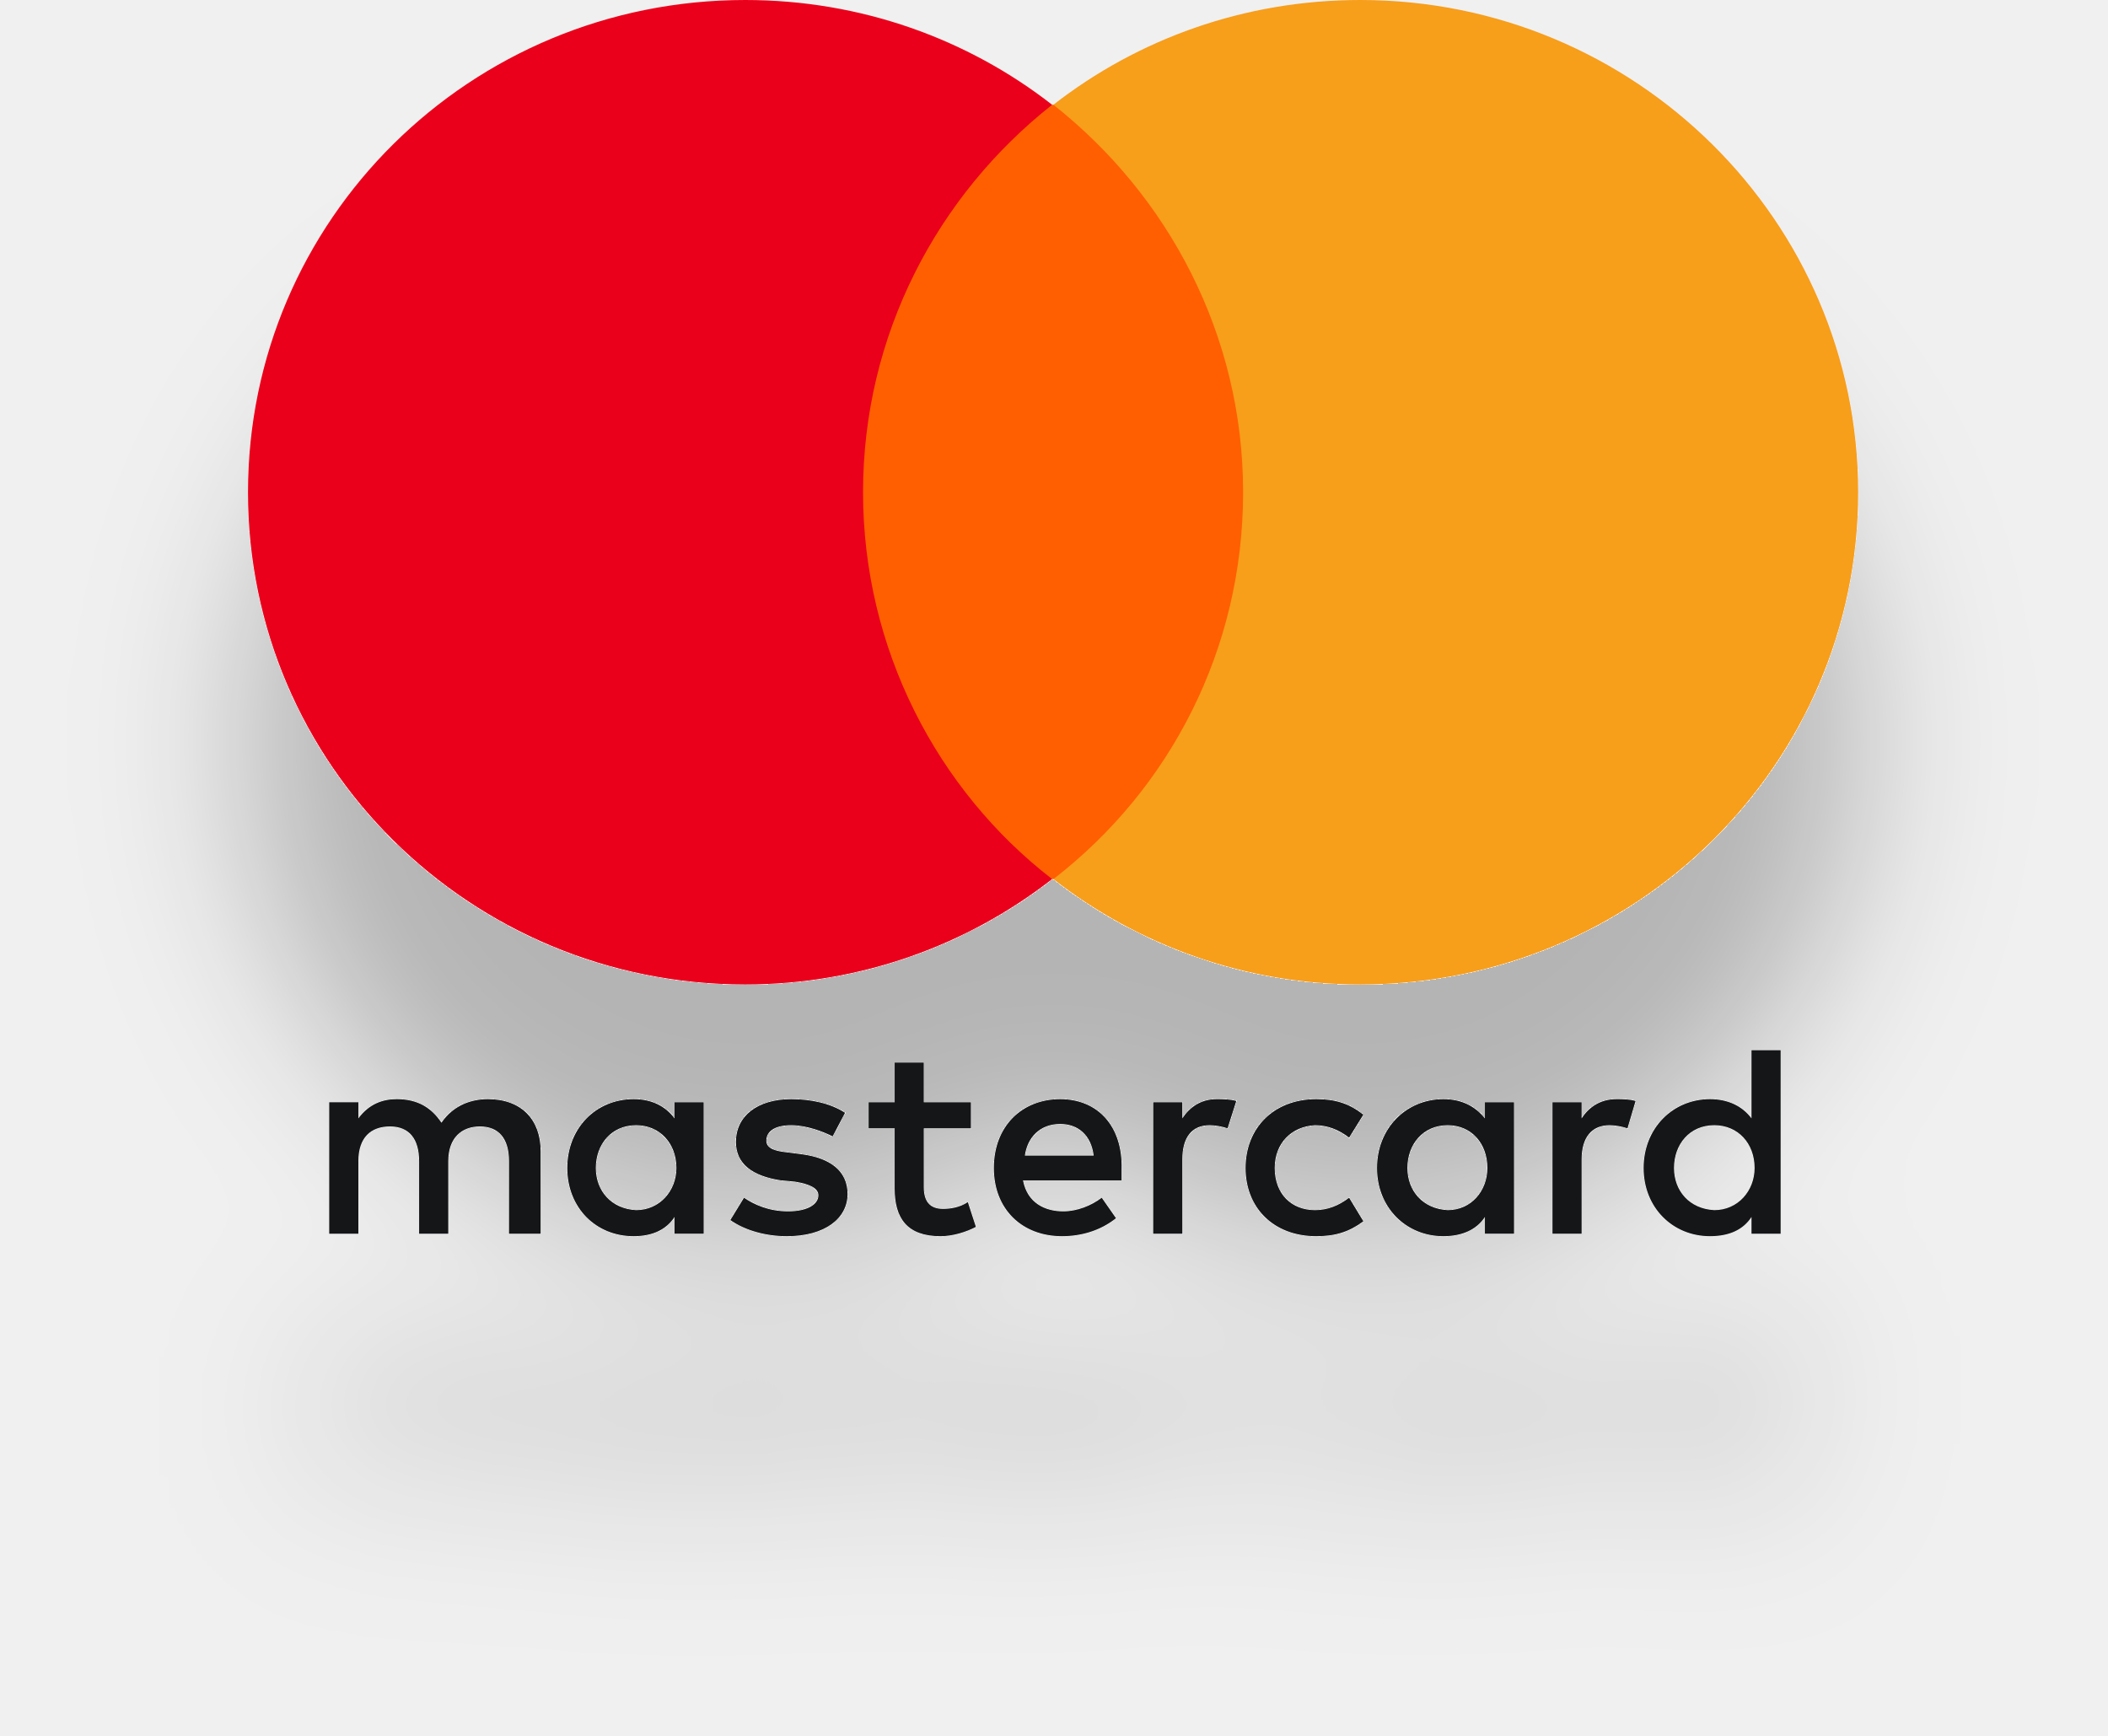
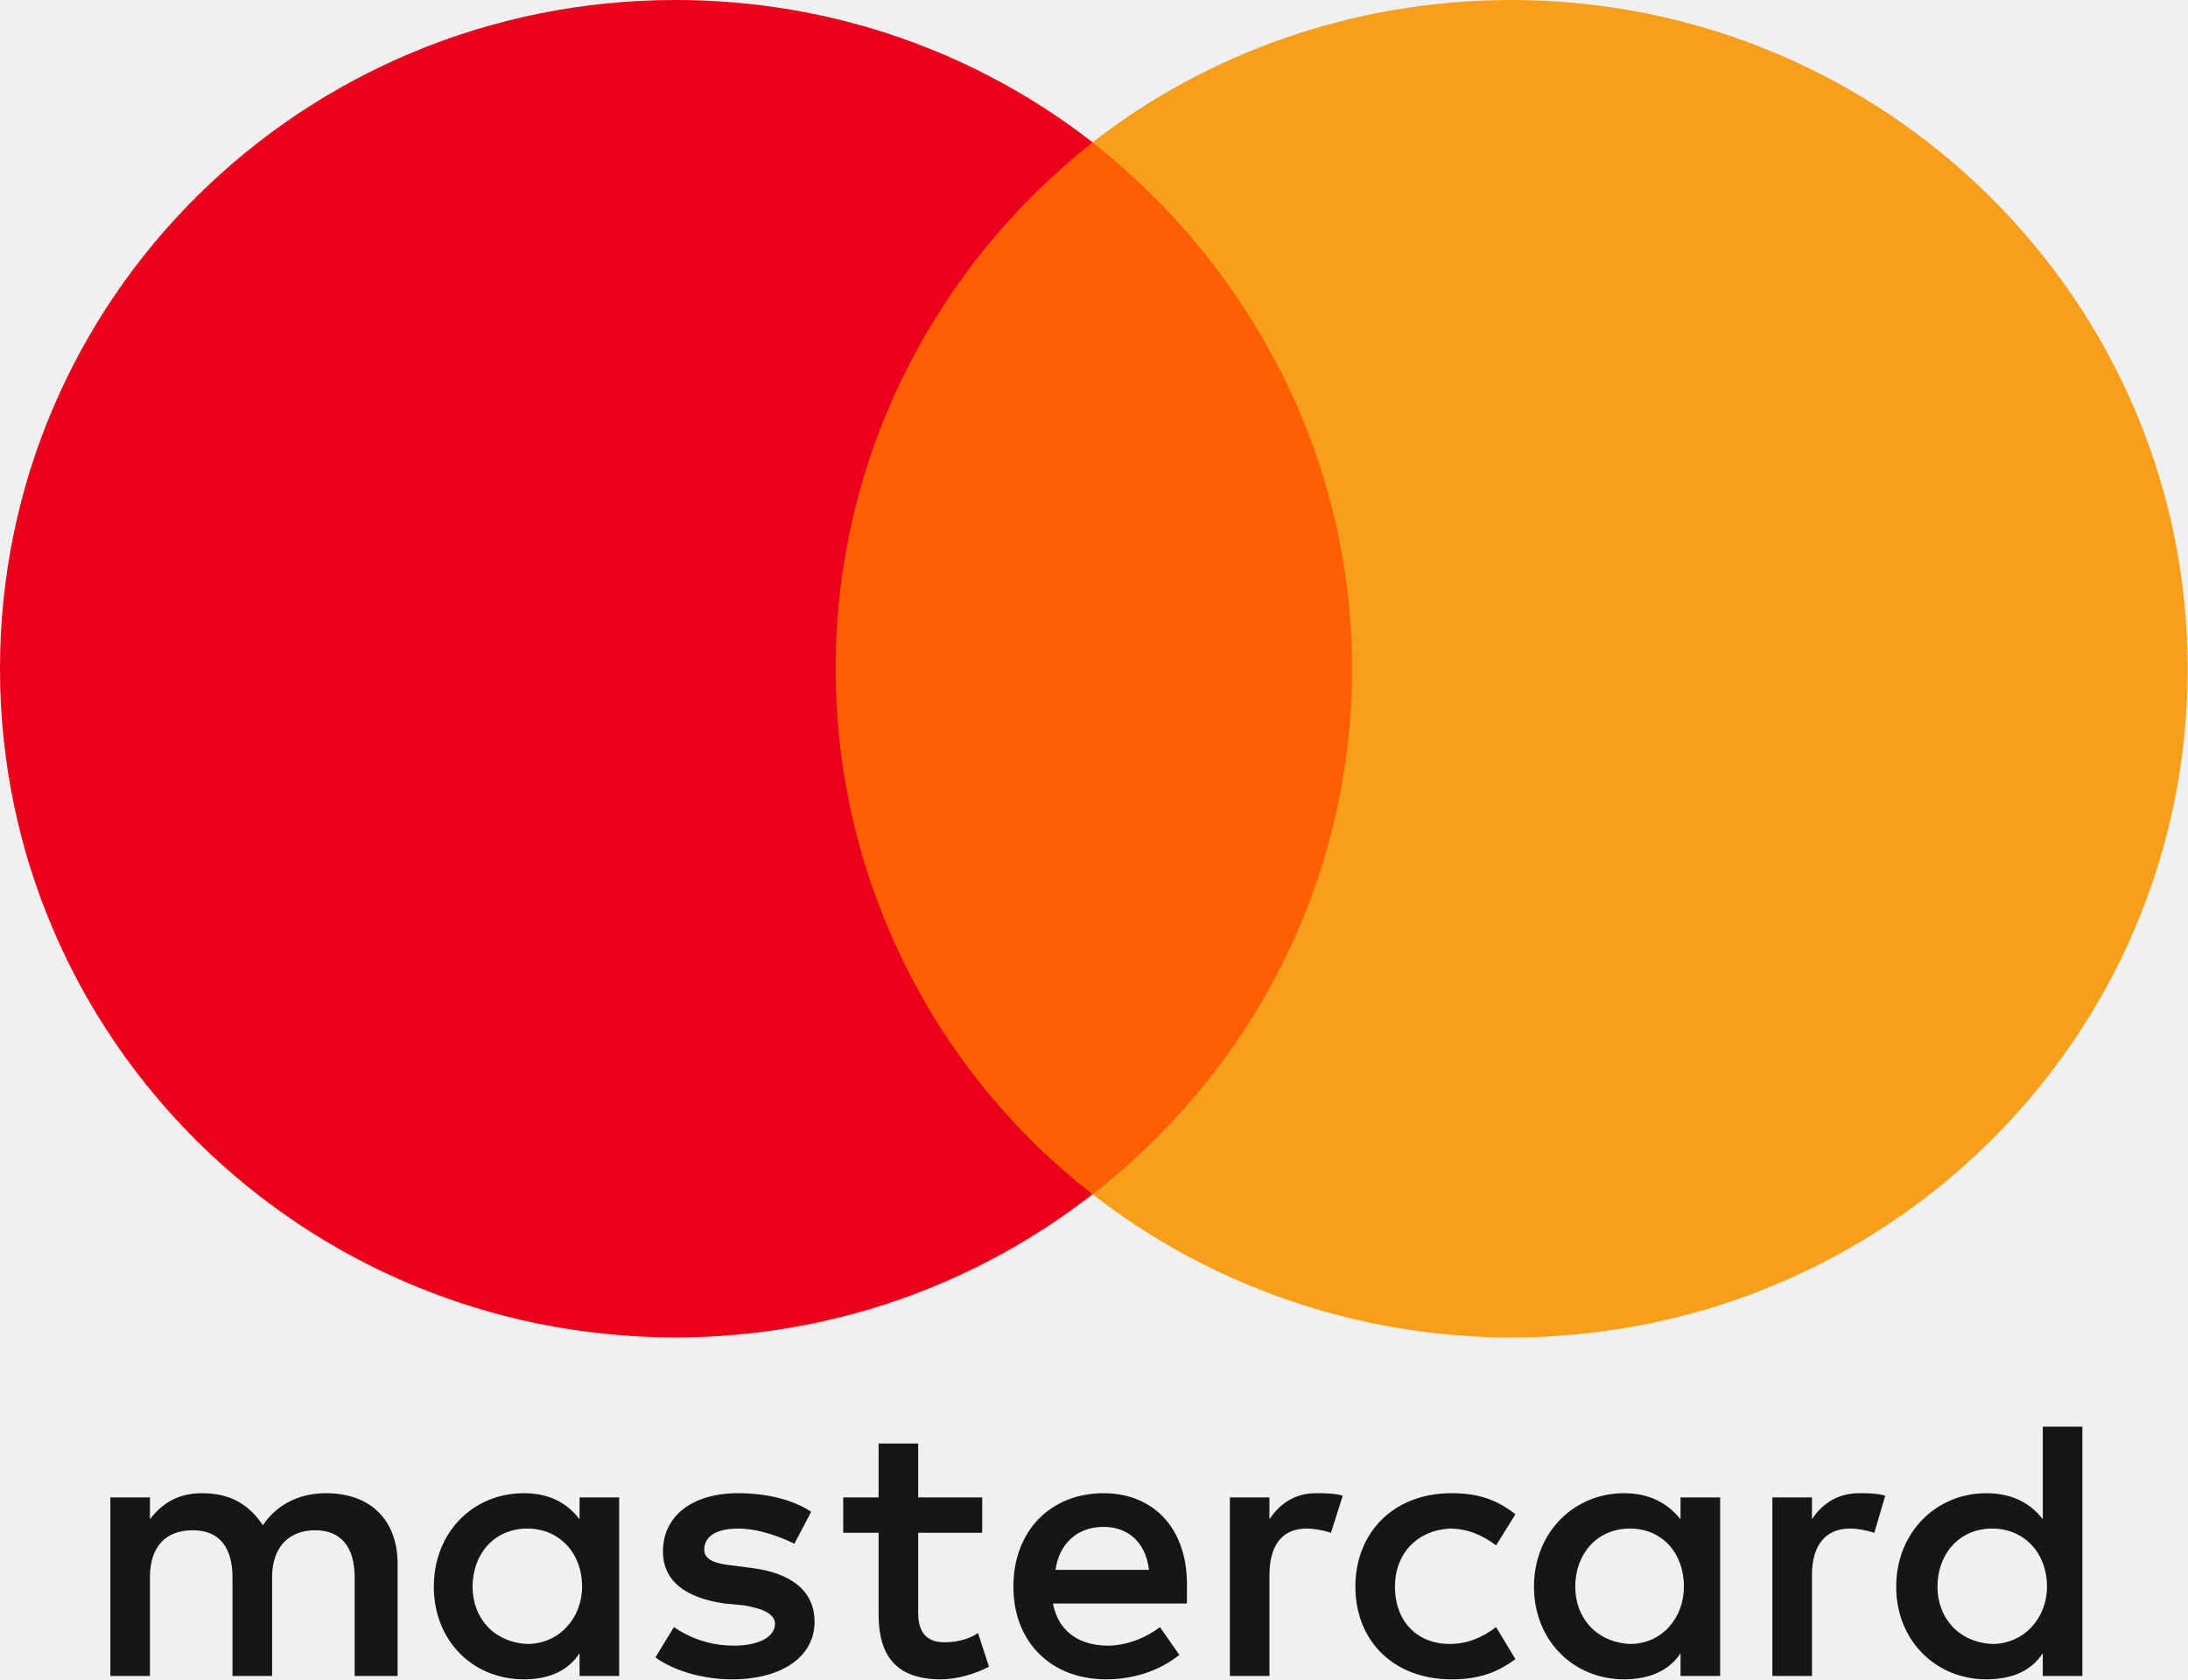
- <svg xmlns="http://www.w3.org/2000/svg" width="34" height="28" viewBox="0 0 34 28" fill="none">
-   <defs>
-     <filter id="filter_18_441_dd" x="0" y="0" width="34" height="28" filterUnits="userSpaceOnUse" color-interpolation-filters="sRGB">
-       <feFlood flood-opacity="0" result="BackgroundImageFix" />
-       <feColorMatrix in="SourceAlpha" type="matrix" values="0 0 0 0 0 0 0 0 0 0 0 0 0 0 0 0 0 0 127 0" result="hardAlpha" />
-       <feOffset dx="0" dy="4" />
-       <feGaussianBlur stdDeviation="1.333" />
-       <feComposite in2="hardAlpha" operator="out" k2="-1" k3="1" />
-       <feColorMatrix type="matrix" values="0 0 0 0 0 0 0 0 0 0 0 0 0 0 0 0 0 0 0.25 0" />
-       <feBlend mode="normal" in2="BackgroundImageFix" result="effect_dropShadow_1" />
-       <feBlend mode="normal" in="SourceGraphic" in2="effect_dropShadow_1" result="shape" />
-     </filter>
-     <clipPath id="clip18_441">
-       <rect id="logos:mastercard" width="26" height="20" transform="translate(4 0)" fill="white" fill-opacity="0" />
-     </clipPath>
-   </defs>
-   <g filter="url(#filter_18_441_dd)">
-     <rect id="logos:mastercard" width="26" height="20" transform="translate(4 0)" fill="#FFFFFF" fill-opacity="0" />
-     <g clip-path="url(#clip18_441)">
-       <path id="Vector" d="M8.72 19.9L8.72 18.57C8.72 18.06 8.41 17.73 7.87 17.73C7.61 17.73 7.32 17.82 7.12 18.11C6.96 17.87 6.74 17.73 6.4 17.73C6.18 17.73 5.96 17.8 5.78 18.04L5.78 17.78L5.31 17.78L5.31 19.9L5.78 19.9L5.78 18.73C5.78 18.35 5.98 18.17 6.29 18.17C6.6 18.17 6.76 18.37 6.76 18.73L6.76 19.9L7.23 19.9L7.23 18.73C7.23 18.35 7.45 18.17 7.74 18.17C8.05 18.17 8.21 18.37 8.21 18.73L8.21 19.9L8.72 19.9ZM15.66 17.78L14.9 17.78L14.9 17.14L14.43 17.14L14.43 17.78L14.01 17.78L14.01 18.2L14.43 18.2L14.43 19.17C14.43 19.65 14.63 19.94 15.17 19.94C15.37 19.94 15.59 19.87 15.74 19.79L15.61 19.39C15.48 19.48 15.32 19.5 15.21 19.5C14.99 19.5 14.9 19.37 14.9 19.15L14.9 18.2L15.66 18.2L15.66 17.78ZM19.62 17.73C19.36 17.73 19.18 17.87 19.07 18.04L19.07 17.78L18.6 17.78L18.6 19.9L19.07 19.9L19.07 18.7C19.07 18.35 19.22 18.15 19.51 18.15C19.6 18.15 19.71 18.17 19.8 18.2L19.94 17.76C19.85 17.73 19.71 17.73 19.62 17.73L19.62 17.73ZM13.63 17.95C13.4 17.8 13.09 17.73 12.76 17.73C12.22 17.73 11.87 18 11.87 18.42C11.87 18.77 12.13 18.97 12.6 19.04L12.82 19.06C13.07 19.1 13.2 19.17 13.2 19.28C13.2 19.43 13.02 19.54 12.71 19.54C12.4 19.54 12.16 19.43 12 19.32L11.78 19.68C12.02 19.85 12.36 19.94 12.69 19.94C13.31 19.94 13.67 19.65 13.67 19.26C13.67 18.88 13.38 18.68 12.94 18.62L12.71 18.59C12.51 18.57 12.36 18.53 12.36 18.4C12.36 18.24 12.51 18.15 12.76 18.15C13.02 18.15 13.29 18.26 13.43 18.33L13.63 17.95ZM26.07 17.73C25.8 17.73 25.62 17.87 25.51 18.04L25.51 17.78L25.04 17.78L25.04 19.9L25.51 19.9L25.51 18.7C25.51 18.35 25.67 18.15 25.96 18.15C26.05 18.15 26.16 18.17 26.25 18.2L26.38 17.76C26.29 17.73 26.16 17.73 26.07 17.73ZM20.09 18.84C20.09 19.48 20.54 19.94 21.23 19.94C21.54 19.94 21.76 19.87 21.99 19.7L21.76 19.32C21.59 19.45 21.41 19.52 21.21 19.52C20.83 19.52 20.56 19.26 20.56 18.84C20.56 18.44 20.83 18.17 21.21 18.15C21.41 18.15 21.59 18.22 21.76 18.35L21.99 17.98C21.76 17.8 21.54 17.73 21.23 17.73C20.54 17.73 20.09 18.2 20.09 18.84ZM24.42 18.84L24.42 17.78L23.95 17.78L23.95 18.04C23.79 17.84 23.57 17.73 23.28 17.73C22.68 17.73 22.21 18.2 22.21 18.84C22.21 19.48 22.68 19.94 23.28 19.94C23.59 19.94 23.82 19.83 23.95 19.63L23.95 19.9L24.42 19.9L24.42 18.84ZM22.7 18.84C22.7 18.46 22.95 18.15 23.35 18.15C23.73 18.15 23.99 18.44 23.99 18.84C23.99 19.21 23.73 19.52 23.35 19.52C22.95 19.5 22.7 19.21 22.7 18.84ZM17.1 17.73C16.48 17.73 16.03 18.17 16.03 18.84C16.03 19.5 16.48 19.94 17.13 19.94C17.44 19.94 17.75 19.85 18 19.65L17.77 19.32C17.6 19.45 17.37 19.54 17.15 19.54C16.86 19.54 16.57 19.41 16.5 19.04L18.09 19.04L18.09 18.86C18.11 18.17 17.71 17.73 17.1 17.73ZM17.1 18.13C17.39 18.13 17.6 18.31 17.64 18.64L16.53 18.64C16.57 18.35 16.77 18.13 17.1 18.13ZM28.72 18.84L28.72 16.94L28.25 16.94L28.25 18.04C28.1 17.84 27.87 17.73 27.58 17.73C26.98 17.73 26.51 18.2 26.51 18.84C26.51 19.48 26.98 19.94 27.58 19.94C27.9 19.94 28.12 19.83 28.25 19.63L28.25 19.9L28.72 19.9L28.72 18.84ZM27 18.84C27 18.46 27.25 18.15 27.65 18.15C28.03 18.15 28.3 18.44 28.3 18.84C28.3 19.21 28.03 19.52 27.65 19.52C27.25 19.5 27 19.21 27 18.84ZM11.35 18.84L11.35 17.78L10.88 17.78L10.88 18.04C10.73 17.84 10.51 17.73 10.22 17.73C9.61 17.73 9.15 18.2 9.15 18.84C9.15 19.48 9.61 19.94 10.22 19.94C10.53 19.94 10.75 19.83 10.88 19.63L10.88 19.9L11.35 19.9L11.35 18.84ZM9.61 18.84C9.61 18.46 9.86 18.15 10.26 18.15C10.64 18.15 10.91 18.44 10.91 18.84C10.91 19.21 10.64 19.52 10.26 19.52C9.86 19.5 9.61 19.21 9.61 18.84Z" fill="#151618" fill-opacity="1" fill-rule="nonzero" />
-       <path id="Vector" d="M13.47 1.69L20.49 1.69L20.49 14.18L13.47 14.18L13.47 1.69Z" fill="#FF5F00" fill-opacity="1" fill-rule="nonzero" />
-       <path id="Vector" d="M13.92 7.94C13.92 5.4 15.12 3.15 16.97 1.69C15.61 0.63 13.89 0 12.02 0C7.58 0 4 3.55 4 7.94C4 12.33 7.58 15.88 12.02 15.88C13.89 15.88 15.61 15.24 16.97 14.18C15.12 12.75 13.92 10.47 13.92 7.94Z" fill="#EB001B" fill-opacity="1" fill-rule="nonzero" />
-       <path id="Vector" d="M29.97 7.94C29.97 12.33 26.38 15.88 21.94 15.88C20.07 15.88 18.35 15.24 16.99 14.18C18.87 12.73 20.05 10.47 20.05 7.94C20.05 5.4 18.84 3.15 16.99 1.69C18.35 0.63 20.07 0 21.94 0C26.38 0 29.97 3.57 29.97 7.94Z" fill="#F79E1B" fill-opacity="1" fill-rule="nonzero" />
-     </g>
-   </g>
+ <svg xmlns="http://www.w3.org/2000/svg" width="25.974" height="19.945" viewBox="0 0 25.974 19.945" fill="none">
+   <defs />
+   <path id="Форма 1" d="M4.72 19.9L4.72 18.57C4.72 18.06 4.41 17.73 3.87 17.73C3.61 17.73 3.32 17.82 3.12 18.11C2.96 17.87 2.74 17.73 2.4 17.73C2.18 17.73 1.96 17.8 1.78 18.04L1.78 17.78L1.31 17.78L1.31 19.9L1.78 19.9L1.78 18.73C1.78 18.35 1.98 18.17 2.29 18.17C2.6 18.17 2.76 18.37 2.76 18.73L2.76 19.9L3.23 19.9L3.23 18.73C3.23 18.35 3.45 18.17 3.74 18.17C4.05 18.17 4.21 18.37 4.21 18.73L4.21 19.9L4.72 19.9ZM11.66 17.78L10.9 17.78L10.9 17.14L10.43 17.14L10.43 17.78L10.01 17.78L10.01 18.2L10.43 18.2L10.43 19.17C10.43 19.65 10.63 19.94 11.17 19.94C11.37 19.94 11.59 19.87 11.74 19.79L11.61 19.39C11.48 19.48 11.32 19.5 11.21 19.5C10.99 19.5 10.9 19.37 10.9 19.15L10.9 18.2L11.66 18.2L11.66 17.78ZM15.62 17.73C15.36 17.73 15.18 17.87 15.07 18.04L15.07 17.78L14.6 17.78L14.6 19.9L15.07 19.9L15.07 18.7C15.07 18.35 15.22 18.15 15.51 18.15C15.6 18.15 15.71 18.17 15.8 18.2L15.94 17.76C15.85 17.73 15.71 17.73 15.62 17.73L15.62 17.73ZM9.63 17.95C9.4 17.8 9.09 17.73 8.76 17.73C8.22 17.73 7.87 18 7.87 18.42C7.87 18.77 8.13 18.97 8.6 19.04L8.82 19.06C9.07 19.1 9.2 19.17 9.2 19.28C9.2 19.43 9.02 19.54 8.71 19.54C8.4 19.54 8.16 19.43 8 19.32L7.78 19.68C8.02 19.85 8.36 19.94 8.69 19.94C9.31 19.94 9.67 19.65 9.67 19.26C9.67 18.88 9.38 18.68 8.94 18.62L8.71 18.59C8.51 18.57 8.36 18.53 8.36 18.4C8.36 18.24 8.51 18.15 8.76 18.15C9.02 18.15 9.29 18.26 9.43 18.33L9.63 17.95ZM22.07 17.73C21.8 17.73 21.62 17.87 21.51 18.04L21.51 17.78L21.04 17.78L21.04 19.9L21.51 19.9L21.51 18.7C21.51 18.35 21.67 18.15 21.96 18.15C22.05 18.15 22.16 18.17 22.25 18.2L22.38 17.76C22.29 17.73 22.16 17.73 22.07 17.73ZM16.09 18.84C16.09 19.48 16.54 19.94 17.23 19.94C17.54 19.94 17.76 19.87 17.99 19.7L17.76 19.32C17.59 19.45 17.41 19.52 17.21 19.52C16.83 19.52 16.56 19.26 16.56 18.84C16.56 18.44 16.83 18.17 17.21 18.15C17.41 18.15 17.59 18.22 17.76 18.35L17.99 17.98C17.76 17.8 17.54 17.73 17.23 17.73C16.54 17.73 16.09 18.2 16.09 18.84ZM20.42 18.84L20.42 17.78L19.95 17.78L19.95 18.04C19.79 17.84 19.57 17.73 19.28 17.73C18.68 17.73 18.21 18.2 18.21 18.84C18.21 19.48 18.68 19.94 19.28 19.94C19.59 19.94 19.82 19.83 19.95 19.63L19.95 19.9L20.42 19.9L20.42 18.84ZM18.7 18.84C18.7 18.46 18.95 18.15 19.35 18.15C19.73 18.15 19.99 18.44 19.99 18.84C19.99 19.21 19.73 19.52 19.35 19.52C18.95 19.5 18.7 19.21 18.7 18.84ZM13.1 17.73C12.48 17.73 12.03 18.17 12.03 18.84C12.03 19.5 12.48 19.94 13.13 19.94C13.44 19.94 13.75 19.85 14 19.65L13.77 19.32C13.6 19.45 13.37 19.54 13.15 19.54C12.86 19.54 12.57 19.41 12.5 19.04L14.09 19.04L14.09 18.86C14.11 18.17 13.71 17.73 13.1 17.73ZM13.1 18.13C13.39 18.13 13.6 18.31 13.64 18.64L12.53 18.64C12.57 18.35 12.77 18.13 13.1 18.13ZM24.72 18.84L24.72 16.94L24.25 16.94L24.25 18.04C24.1 17.84 23.87 17.73 23.58 17.73C22.98 17.73 22.51 18.2 22.51 18.84C22.51 19.48 22.98 19.94 23.58 19.94C23.9 19.94 24.12 19.83 24.25 19.63L24.25 19.9L24.72 19.9L24.72 18.84ZM23 18.84C23 18.46 23.25 18.15 23.65 18.15C24.03 18.15 24.3 18.44 24.3 18.84C24.3 19.21 24.03 19.52 23.65 19.52C23.25 19.5 23 19.21 23 18.84ZM7.35 18.84L7.35 17.78L6.88 17.78L6.88 18.04C6.73 17.84 6.51 17.73 6.22 17.73C5.61 17.73 5.15 18.2 5.15 18.84C5.15 19.48 5.61 19.94 6.22 19.94C6.53 19.94 6.75 19.83 6.88 19.63L6.88 19.9L7.35 19.9L7.35 18.84ZM5.61 18.84C5.61 18.46 5.86 18.15 6.26 18.15C6.64 18.15 6.91 18.44 6.91 18.84C6.91 19.21 6.64 19.52 6.26 19.52C5.86 19.5 5.61 19.21 5.61 18.84Z" fill="#151618" fill-opacity="1" fill-rule="nonzero" />
+   <path id="Форма 1" d="M9.47 1.69L16.49 1.69L16.49 14.18L9.47 14.18L9.47 1.69Z" fill="#FF5F00" fill-opacity="1" fill-rule="nonzero" />
+   <path id="Форма 1" d="M9.92 7.94C9.92 5.4 11.12 3.15 12.97 1.69C11.61 0.63 9.89 0 8.02 0C3.58 0 0 3.55 0 7.94C0 12.33 3.58 15.88 8.02 15.88C9.89 15.88 11.61 15.24 12.97 14.18C11.12 12.75 9.92 10.47 9.92 7.94Z" fill="#EB001B" fill-opacity="1" fill-rule="nonzero" />
+   <path id="Форма 1" d="M25.97 7.94C25.97 12.33 22.38 15.88 17.94 15.88C16.07 15.88 14.33 15.24 12.97 14.18C14.84 12.73 16.05 10.47 16.05 7.94C16.05 5.4 14.82 3.15 12.97 1.69C14.33 0.63 16.07 0 17.94 0C22.38 0 25.97 3.57 25.97 7.94Z" fill="#F79E1B" fill-opacity="1" fill-rule="nonzero" />
</svg>
